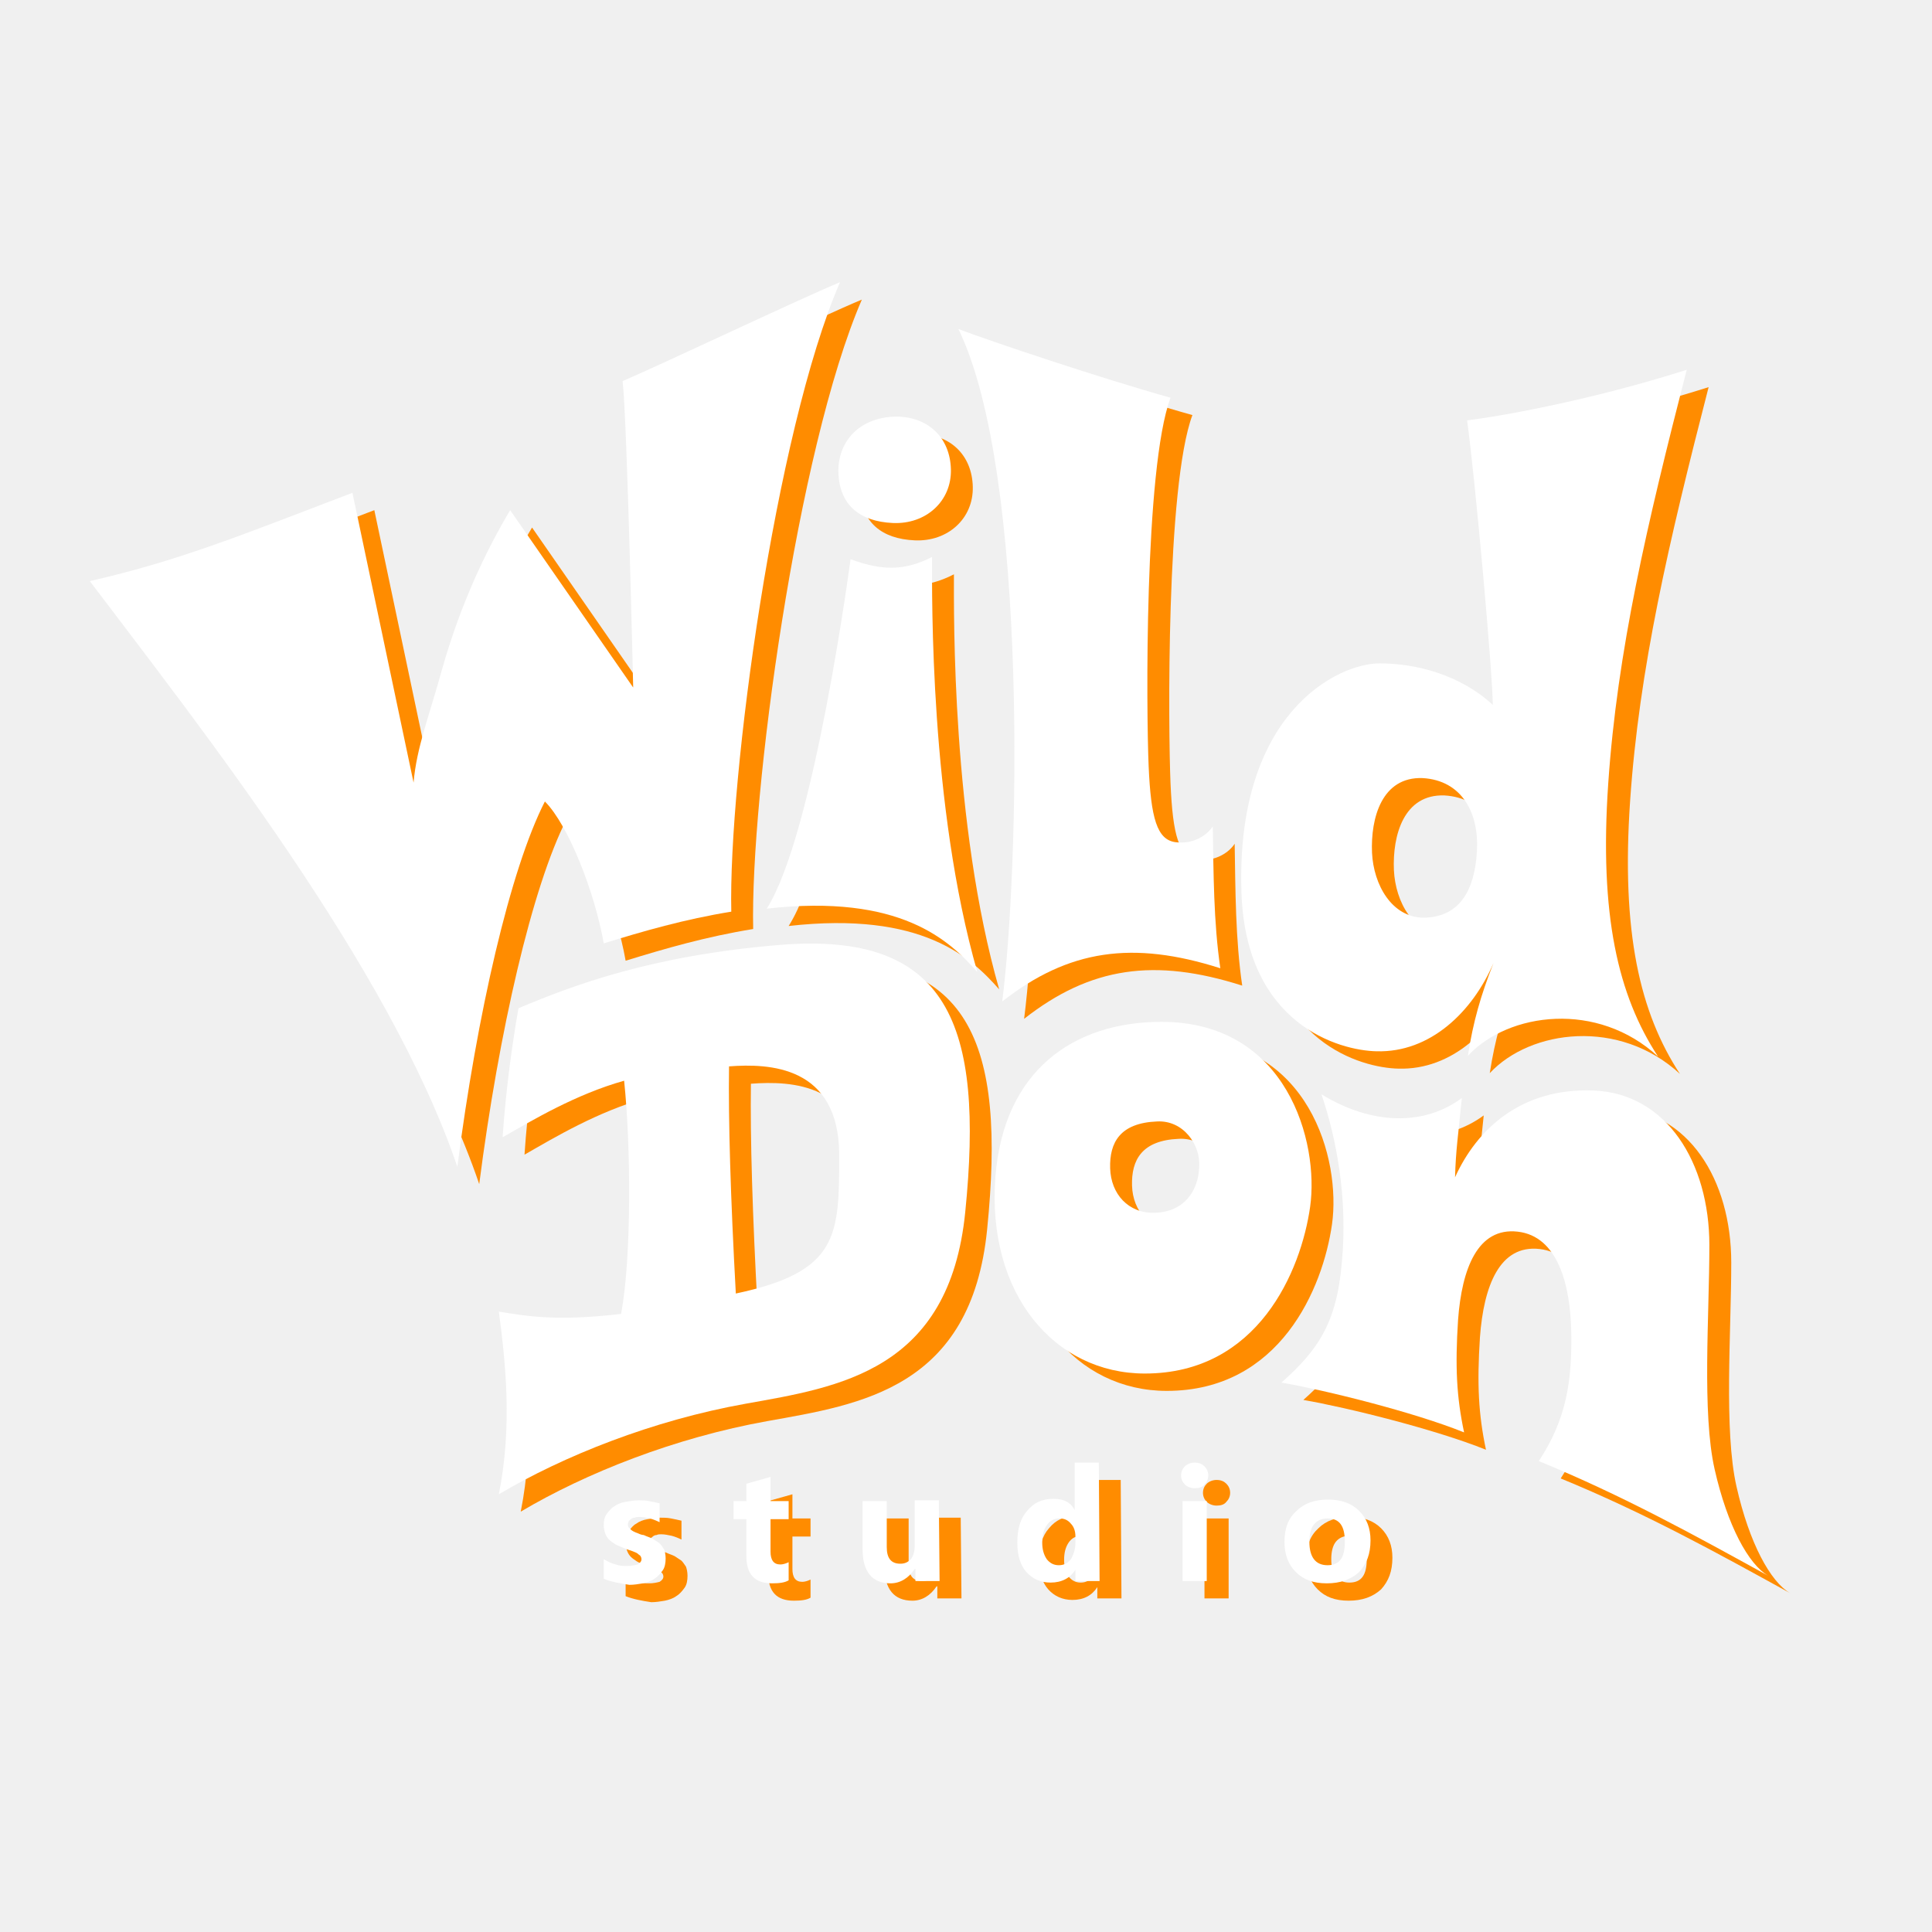
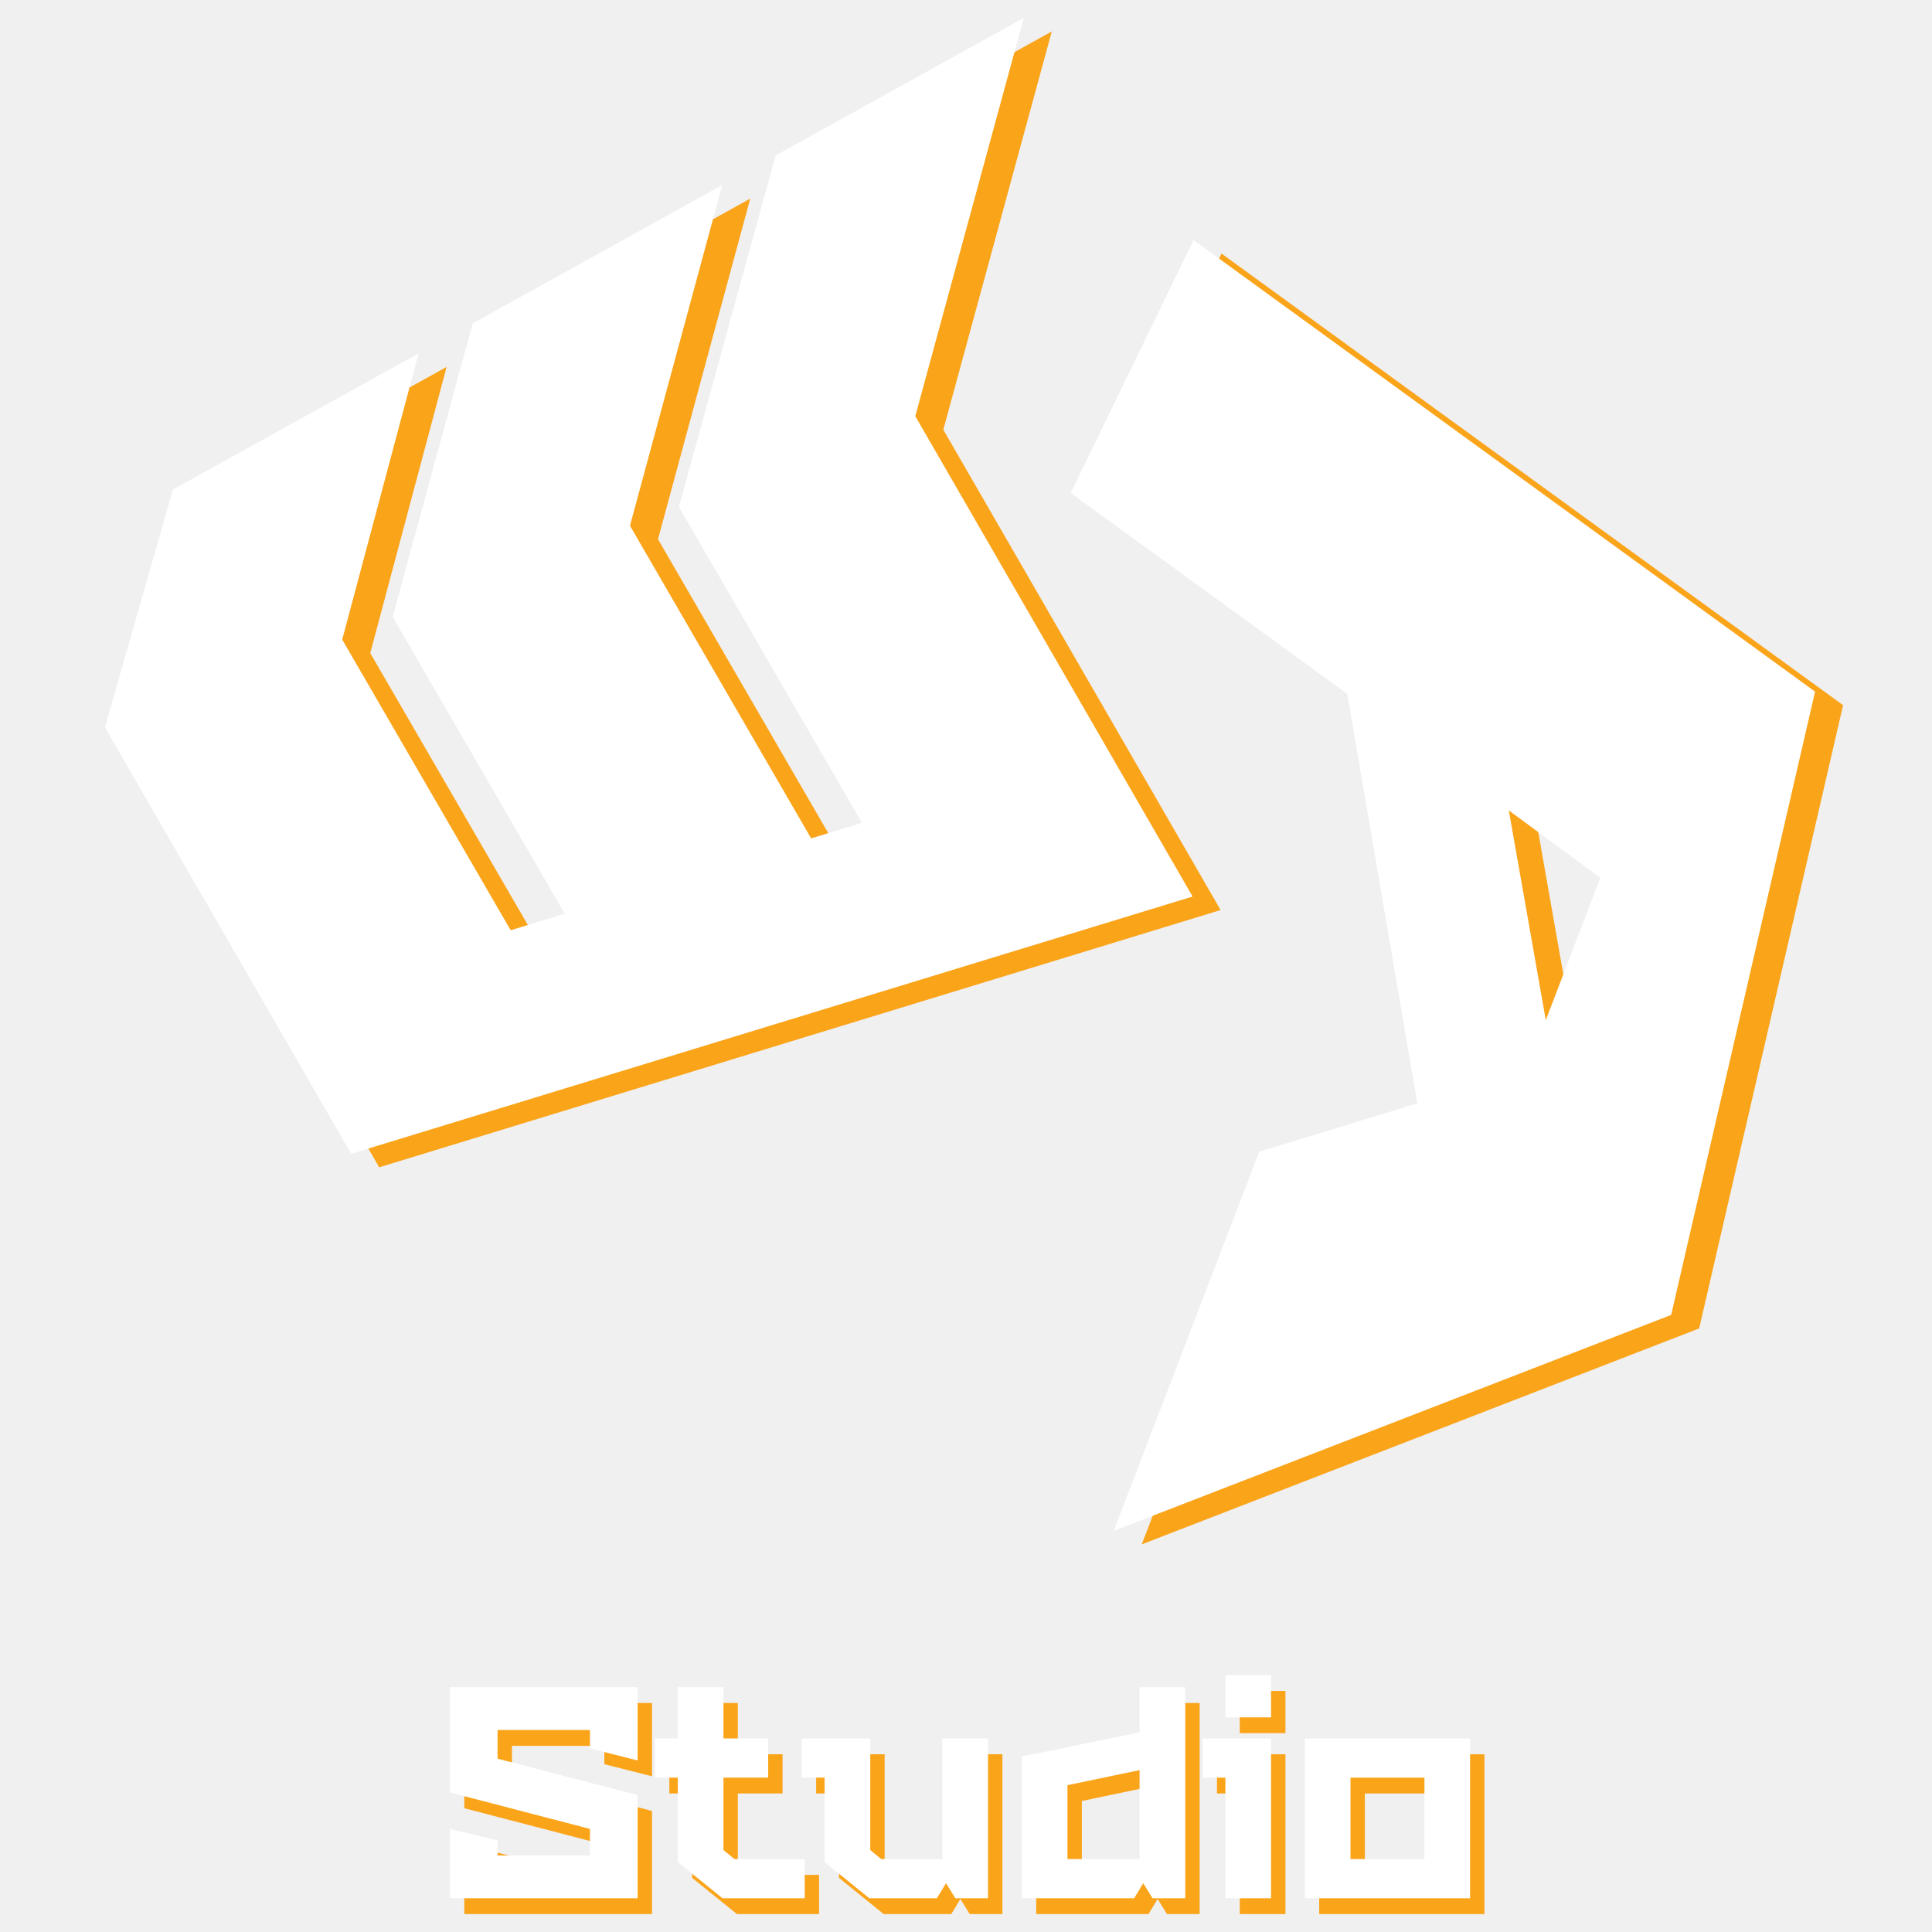
- <svg xmlns="http://www.w3.org/2000/svg" version="1.1" id="Layer_1" x="0px" y="0px" viewBox="0 0 256 256" style="enable-background:new 0 0 256 256;" xml:space="preserve">
-   <style type="text/css">
- 	.st0{fill:#FF8C00;}
- 	.st1{fill:#FFFFFF;}
- </style>
+ <svg xmlns="http://www.w3.org/2000/svg" id="Layer_3" data-name="Layer 3" viewBox="0 0 1000 1000">
+   <defs>
+     <style>
+       .cls-1 {
+         fill: #fff;
+       }
+ 
+       .cls-2 {
+         fill: #faa41a;
+       }
+     </style>
+   </defs>
  <g>
-     <path class="st0" d="M14.8,79.3c11.8-2.7,19.6-5.9,34.8-11.7l8.1,38.4c0.4-4.7,2.1-8.9,3.8-15.1c2.5-8.8,5.9-15.8,9-21   c5.4,7.8,10.9,15.7,16.3,23.5c0,0-0.8-35.4-1.4-40.6c5.8-2.5,23.7-11,28.8-13.1c-8.6,19.9-14.8,65.8-14.4,83.4   c-6.2,1-11.7,2.6-16.9,4.2c-1.2-6.8-4.7-15.7-7.8-18.8c-4.6,9-9,28.2-11.6,48.4C54.5,130.4,29.4,98.6,14.8,79.3z" />
-     <path class="st0" d="M104.5,122.7c17.7-2,24.2,4.2,27.9,8.4c-6.3-22-6-49.6-6-55c-3.7,1.9-6.7,1.8-10.8,0.3   C115.6,76.4,110.8,112.8,104.5,122.7z" />
-     <path class="st0" d="M121.6,57.5c-5,0.1-7.8,3.5-7.6,7.6s2.8,6.3,7.2,6.5s7.8-2.9,7.7-7.1S125.9,57.5,121.6,57.5z" />
-     <path class="st0" d="M129.9,45.9c9.4,19.4,8,72,5.8,89.1c8.8-6.9,17.3-8.1,28.9-4.4c-0.9-6.1-0.9-12.7-1-18.8   c-0.7,1.1-2.5,2.4-4.9,2.1c-2.5-0.3-3.3-3.2-3.6-10.1S154.5,64.4,158,55C148.7,52.4,134.1,47.5,129.9,45.9z" />
-     <path class="st0" d="M106.3,127.5c22.3-1.8,27,10.6,24.5,35.4c-2.1,21.1-16.8,23.2-29.1,25.4s-24.1,6.9-32.7,12   c1.8-9,0.9-17.4,0-24.2c3.8,0.6,7.6,1.3,16.2,0.3c1.4-7.5,1.3-22.3,0.4-30.9c-6.4,1.8-12.1,5.2-16.1,7.5c0.4-6.1,1.3-12.6,2.1-17.1   C78.7,132.9,89.2,128.9,106.3,127.5z M99.5,143.6c-0.1,7.2,0.2,17.3,0.9,30.1c13.7-2.9,13.7-7.7,13.7-18.5   C114,143.5,104.8,143.2,99.5,143.6z" />
-     <path class="st0" d="M176.5,162.2c-1.2,8.5-6.9,22.1-21.9,22.1c-11.9,0-21-10.5-19.8-26.1c1.1-14,10.3-20.5,22-20.5   C173.5,137.7,177.7,153.7,176.5,162.2z M156.2,150.9c-4.9,0.2-6.3,2.8-6.2,6.2s2.4,6,5.9,5.9c3.9-0.1,5.8-2.9,5.9-6.1   C162,154,159.7,150.7,156.2,150.9z" />
-     <path class="st0" d="M178,147.3c6.7,4.1,13.6,4.2,18.6,0.5c-0.5,5.1-0.8,6.9-0.9,10.5c2.9-6.4,8.8-11.9,18.4-11.5   c9.6,0.4,15.3,9.5,15.3,20.5c0,9.3-1,22.2,0.7,29.7s4.5,12.6,7.1,14.1c-9.8-5.4-19.2-10.6-30.4-15.2c3.7-5.6,4.4-10.7,4.3-17   c-0.1-6.4-1.8-12.8-7.1-13.4c-5.3-0.6-7.4,4.9-7.9,11.7c-0.4,6.2-0.2,10.2,0.8,14.9c-6.7-2.7-18.4-5.6-24.2-6.6   c4.7-4.2,7.3-7.7,8-15.9C181.5,161.1,180,153.2,178,147.3z" />
-     <path class="st0" d="M82.9,211.5v-2.6c0.5,0.3,1.1,0.6,1.6,0.7c0.5,0.2,1,0.2,1.5,0.2c0.6,0,1-0.1,1.4-0.2c0.3-0.2,0.5-0.4,0.5-0.7   c0-0.2-0.1-0.4-0.2-0.5c-0.2-0.1-0.3-0.3-0.6-0.4c-0.2-0.1-0.5-0.2-0.8-0.3s-0.6-0.2-0.8-0.3c-0.4-0.2-0.8-0.3-1.1-0.5   c-0.3-0.2-0.6-0.4-0.8-0.6c-0.2-0.2-0.4-0.5-0.5-0.8s-0.2-0.7-0.2-1.1c0-0.6,0.1-1.1,0.4-1.5s0.6-0.8,1-1c0.4-0.3,0.9-0.5,1.5-0.6   s1.1-0.2,1.7-0.2c0.5,0,0.9,0,1.4,0.1s1,0.2,1.4,0.3v2.5c-0.4-0.2-0.9-0.4-1.3-0.5c-0.5-0.1-0.9-0.2-1.4-0.2c-0.2,0-0.4,0-0.6,0.1   c-0.2,0-0.4,0.1-0.5,0.2c-0.1,0.1-0.3,0.2-0.3,0.3s-0.1,0.2-0.1,0.4s0.1,0.4,0.2,0.5s0.3,0.3,0.5,0.4s0.4,0.2,0.7,0.3   c0.2,0.1,0.5,0.2,0.7,0.2c0.4,0.2,0.8,0.3,1.2,0.5c0.3,0.2,0.6,0.4,0.9,0.6c0.2,0.2,0.4,0.5,0.6,0.8c0.1,0.3,0.2,0.7,0.2,1.2   c0,0.6-0.1,1.2-0.4,1.6c-0.3,0.4-0.6,0.8-1.1,1.1c-0.4,0.3-1,0.5-1.5,0.6c-0.6,0.1-1.2,0.2-1.8,0.2C85,212.1,83.9,211.9,82.9,211.5   z" />
-     <path class="st0" d="M107.4,211.7c-0.5,0.3-1.2,0.4-2.2,0.4c-2.3,0-3.4-1.2-3.4-3.6v-4.9h-1.7v-2.4h1.7v-2.3l3.2-0.9v3.2h2.4v2.4   H105v4.3c0,1.1,0.4,1.7,1.3,1.7c0.3,0,0.7-0.1,1.1-0.3V211.7z" />
-     <path class="st0" d="M127.4,211.8h-3.2v-1.6h-0.1c-0.8,1.2-1.9,1.9-3.2,1.9c-2.4,0-3.7-1.5-3.7-4.5v-6.4h3.2v6.1   c0,1.5,0.6,2.2,1.8,2.2c0.6,0,1-0.2,1.4-0.6c0.3-0.4,0.5-1,0.5-1.7v-6.1h3.2L127.4,211.8L127.4,211.8z" />
-     <path class="st0" d="M148.6,211.8h-3.2v-1.5l0,0c-0.7,1.1-1.8,1.7-3.3,1.7c-1.3,0-2.4-0.5-3.2-1.4s-1.2-2.2-1.2-3.9   c0-1.8,0.4-3.2,1.3-4.2c0.9-1.1,2-1.6,3.5-1.6c1.4,0,2.3,0.5,2.8,1.5l0,0v-6.3h3.2L148.6,211.8L148.6,211.8z M145.4,206.7v-0.8   c0-0.7-0.2-1.3-0.6-1.7c-0.4-0.5-0.9-0.7-1.5-0.7c-0.7,0-1.3,0.3-1.7,0.9s-0.6,1.3-0.6,2.3c0,0.9,0.2,1.6,0.6,2.2   c0.4,0.5,0.9,0.8,1.6,0.8c0.7,0,1.2-0.3,1.6-0.8C145.2,208.2,145.4,207.5,145.4,206.7z" />
-     <path class="st0" d="M161.2,199.5c-0.5,0-1-0.2-1.3-0.5s-0.5-0.7-0.5-1.2s0.2-0.9,0.5-1.2s0.8-0.5,1.3-0.5c0.6,0,1,0.2,1.3,0.5   s0.5,0.7,0.5,1.2s-0.2,0.9-0.5,1.2C162.2,199.4,161.7,199.5,161.2,199.5z M162.8,211.8h-3.2v-10.6h3.2V211.8z" />
-     <path class="st0" d="M178.7,212.1c-1.8,0-3.1-0.5-4.1-1.5s-1.5-2.3-1.5-4c0-1.8,0.5-3.1,1.6-4.1c1-1,2.4-1.5,4.2-1.5   c1.7,0,3.1,0.5,4.1,1.5s1.5,2.3,1.5,3.9c0,1.8-0.5,3.1-1.5,4.2C181.9,211.6,180.5,212.1,178.7,212.1z M178.8,203.5   c-0.8,0-1.4,0.3-1.8,0.8c-0.4,0.5-0.6,1.3-0.6,2.3c0,2,0.8,3.1,2.4,3.1c1.6,0,2.3-1,2.3-3.1C181.1,204.5,180.4,203.5,178.8,203.5z" />
-     <path class="st0" d="M197.3,58c4.2-0.5,16.2-2.6,29.1-6.7c-5.3,20.6-9.2,37.3-10.4,54.8s1.3,28.1,6.6,36.2   c-8-7.4-19.8-5.9-25.2-0.1c0.7-4.5,1.7-8,3.4-12.3c-2.8,6.5-8.4,11.9-15.5,11.7c-4.9-0.1-17.3-3.5-17.9-21   c-0.8-23.9,12.8-30.4,18.3-30.4c4.8,0,10.7,1.5,15,5.5C200.7,91.7,198.4,66,197.3,58z M191.4,105.4c-5.4-0.2-6.9,5.3-6.7,9.9   c0.2,4.2,2.6,8.6,6.9,8.6c4.7-0.1,6.7-3.6,7-8.8C198.9,110,196.6,105.7,191.4,105.4z" />
+     <polygon class="cls-2" points="103.98 260.41 231.17 189.91 191.64 338.05 278.84 488.5 306.82 479.95 217.76 326.26 259.17 174.38 388.32 102.8 340.58 279.11 434.35 440.96 460.66 432.91 365.92 269.38 415.97 87.47 544.4 16.28 488.26 222.42 631.8 471.04 196.27 604.2 68.81 383.43 103.98 260.41" />
+     <path class="cls-2" d="m632.25,131.25l-63.53,130.91,143.13,103.99,36.26,211.96-81.81,25.01-75.34,196.25,288.53-111.77,74.49-322.61-321.73-233.76Zm182.35,403.77l-19.14-108.54,47.38,34.84-28.24,73.7Z" />
  </g>
  <g>
-     <path class="st1" d="M11.9,77c11.8-2.7,19.6-5.9,34.8-11.7l8.1,38.4c0.4-4.7,2.1-8.9,3.8-15.1c2.5-8.8,5.9-15.8,9-21   c5.4,7.8,10.9,15.7,16.3,23.5c0,0-0.8-35.4-1.4-40.6c5.8-2.5,23.7-11,28.8-13.1c-8.6,19.9-14.8,65.8-14.4,83.4   c-6.2,1-11.7,2.6-16.9,4.2c-1.2-6.8-4.7-15.7-7.8-18.8c-4.6,9-9,28.2-11.6,48.4C51.6,128.1,26.5,96.3,11.9,77z" />
-     <path class="st1" d="M101.6,120.4c17.7-2,24.2,4.2,27.9,8.4c-6.3-22-6-49.6-6-55c-3.7,1.9-6.7,1.8-10.8,0.3   C112.7,74.1,107.9,110.5,101.6,120.4z" />
-     <path class="st1" d="M118.7,55.2c-5,0.1-7.8,3.5-7.6,7.6s2.8,6.3,7.2,6.5s7.8-2.9,7.7-7.1S123,55.2,118.7,55.2z" />
-     <path class="st1" d="M127,43.6c9.4,19.4,8,72,5.8,89.1c8.8-6.9,17.3-8.1,28.9-4.4c-0.9-6.1-0.9-12.7-1-18.8   c-0.7,1.1-2.5,2.4-4.9,2.1c-2.5-0.3-3.3-3.2-3.6-10.1s-0.6-39.4,2.9-48.8C145.8,50.1,131.2,45.2,127,43.6z" />
-     <path class="st1" d="M103.4,125.2c22.3-1.8,27,10.6,24.5,35.4c-2.1,21.1-16.8,23.2-29.1,25.4s-24.1,6.9-32.7,12   c1.8-9,0.9-17.4,0-24.2c3.8,0.6,7.6,1.3,16.2,0.3c1.4-7.5,1.3-22.3,0.4-30.9c-6.4,1.8-12.1,5.2-16.1,7.5c0.4-6.1,1.3-12.6,2.1-17.1   C75.8,130.6,86.3,126.6,103.4,125.2z M96.6,141.3c-0.1,7.2,0.2,17.3,0.9,30.1c13.7-2.9,13.7-7.7,13.7-18.5   C111.1,141.2,101.9,140.9,96.6,141.3z" />
-     <path class="st1" d="M173.6,159.9c-1.2,8.5-6.9,22.1-21.9,22.1c-11.9,0-21-10.5-19.8-26.1c1.1-14,10.3-20.5,22-20.5   C170.6,135.4,174.8,151.4,173.6,159.9z M153.3,148.6c-4.9,0.2-6.3,2.8-6.2,6.2s2.4,6,5.9,5.9c3.9-0.1,5.8-2.9,5.9-6.1   C159.1,151.7,156.8,148.4,153.3,148.6z" />
-     <path class="st1" d="M175.1,145c6.7,4.1,13.6,4.2,18.6,0.5c-0.5,5.1-0.8,6.9-0.9,10.5c2.9-6.4,8.8-11.9,18.4-11.5   c9.6,0.4,15.3,9.5,15.3,20.5c0,9.3-1,22.2,0.7,29.7s4.5,12.6,7.1,14.1c-9.8-5.4-19.2-10.6-30.4-15.2c3.7-5.6,4.4-10.7,4.3-17   c-0.1-6.4-1.8-12.8-7.1-13.4s-7.4,4.9-7.9,11.7c-0.4,6.2-0.2,10.2,0.8,14.9c-6.7-2.7-18.4-5.6-24.2-6.6c4.7-4.2,7.3-7.7,8-15.9   C178.6,158.8,177.1,150.9,175.1,145z" />
-     <path class="st1" d="M80,209.2v-2.6c0.5,0.3,1.1,0.6,1.6,0.7c0.5,0.2,1,0.2,1.5,0.2c0.6,0,1-0.1,1.4-0.2c0.3-0.2,0.5-0.4,0.5-0.7   c0-0.2-0.1-0.4-0.2-0.5c-0.2-0.1-0.3-0.3-0.6-0.4c-0.2-0.1-0.5-0.2-0.8-0.3s-0.6-0.2-0.8-0.3c-0.4-0.2-0.8-0.3-1.1-0.5   c-0.3-0.2-0.6-0.4-0.8-0.6c-0.2-0.2-0.4-0.5-0.5-0.8s-0.2-0.7-0.2-1.1c0-0.6,0.1-1.1,0.4-1.5s0.6-0.8,1-1c0.4-0.3,0.9-0.5,1.5-0.6   s1.1-0.2,1.7-0.2c0.5,0,0.9,0,1.4,0.1s1,0.2,1.4,0.3v2.5c-0.4-0.2-0.9-0.4-1.3-0.5c-0.5-0.1-0.9-0.2-1.4-0.2c-0.2,0-0.4,0-0.6,0.1   c-0.2,0-0.4,0.1-0.5,0.2s-0.3,0.2-0.3,0.3s-0.1,0.2-0.1,0.4s0.1,0.4,0.2,0.5s0.3,0.3,0.5,0.4c0.2,0.1,0.4,0.2,0.7,0.3   c0.2,0.1,0.5,0.2,0.7,0.2c0.4,0.2,0.8,0.3,1.2,0.5c0.3,0.2,0.6,0.4,0.9,0.6c0.2,0.2,0.4,0.5,0.6,0.8c0.1,0.3,0.2,0.7,0.2,1.2   c0,0.6-0.1,1.2-0.4,1.6c-0.3,0.4-0.6,0.8-1.1,1.1c-0.4,0.3-1,0.5-1.5,0.6c-0.6,0.1-1.2,0.2-1.8,0.2C82.1,209.8,81,209.6,80,209.2z" />
-     <path class="st1" d="M104.5,209.4c-0.5,0.3-1.2,0.4-2.2,0.4c-2.3,0-3.4-1.2-3.4-3.6v-4.9h-1.7v-2.4h1.7v-2.3l3.2-0.9v3.2h2.4v2.4   h-2.4v4.3c0,1.1,0.4,1.7,1.3,1.7c0.3,0,0.7-0.1,1.1-0.3V209.4z" />
-     <path class="st1" d="M124.5,209.5h-3.2v-1.6h-0.1c-0.8,1.2-1.9,1.9-3.2,1.9c-2.4,0-3.7-1.5-3.7-4.5v-6.4h3.2v6.1   c0,1.5,0.6,2.2,1.8,2.2c0.6,0,1-0.2,1.4-0.6c0.3-0.4,0.5-1,0.5-1.7v-6.1h3.2L124.5,209.5L124.5,209.5z" />
-     <path class="st1" d="M145.7,209.5h-3.2V208l0,0c-0.7,1.1-1.8,1.7-3.3,1.7c-1.3,0-2.4-0.5-3.2-1.4s-1.2-2.2-1.2-3.9   c0-1.8,0.4-3.2,1.3-4.2c0.9-1.1,2-1.6,3.5-1.6c1.4,0,2.3,0.5,2.8,1.5l0,0v-6.3h3.2L145.7,209.5L145.7,209.5z M142.5,204.4v-0.8   c0-0.7-0.2-1.3-0.6-1.7c-0.4-0.5-0.9-0.7-1.5-0.7c-0.7,0-1.3,0.3-1.7,0.9c-0.4,0.6-0.6,1.3-0.6,2.3c0,0.9,0.2,1.6,0.6,2.2   c0.4,0.5,0.9,0.8,1.6,0.8c0.7,0,1.2-0.3,1.6-0.8C142.3,205.9,142.5,205.2,142.5,204.4z" />
-     <path class="st1" d="M158.3,197.2c-0.5,0-1-0.2-1.3-0.5s-0.5-0.7-0.5-1.2s0.2-0.9,0.5-1.2s0.8-0.5,1.3-0.5c0.6,0,1,0.2,1.3,0.5   s0.5,0.7,0.5,1.2s-0.2,0.9-0.5,1.2C159.3,197.1,158.8,197.2,158.3,197.2z M159.9,209.5h-3.2v-10.6h3.2V209.5z" />
-     <path class="st1" d="M175.8,209.8c-1.8,0-3.1-0.5-4.1-1.5s-1.5-2.3-1.5-4c0-1.8,0.5-3.1,1.6-4.1c1-1,2.4-1.5,4.2-1.5   c1.7,0,3.1,0.5,4.1,1.5s1.5,2.3,1.5,3.9c0,1.8-0.5,3.1-1.5,4.2C179,209.3,177.6,209.8,175.8,209.8z M175.9,201.2   c-0.8,0-1.4,0.3-1.8,0.8c-0.4,0.5-0.6,1.3-0.6,2.3c0,2,0.8,3.1,2.4,3.1c1.6,0,2.3-1,2.3-3.1C178.2,202.2,177.5,201.2,175.9,201.2z" />
-     <path class="st1" d="M194.4,55.7c4.2-0.5,16.2-2.6,29.1-6.7c-5.3,20.6-9.2,37.3-10.4,54.8s1.3,28.1,6.6,36.2   c-8-7.4-19.8-5.9-25.2-0.1c0.7-4.5,1.7-8,3.4-12.3c-2.8,6.5-8.4,11.9-15.5,11.7c-4.9-0.1-17.3-3.5-17.9-21   c-0.8-23.9,12.8-30.4,18.3-30.4c4.8,0,10.7,1.5,15,5.5C197.8,89.4,195.5,63.7,194.4,55.7z M188.5,103.1c-5.4-0.2-6.9,5.3-6.7,9.9   c0.2,4.2,2.6,8.6,6.9,8.6c4.7-0.1,6.7-3.6,7-8.8C196,107.7,193.7,103.4,188.5,103.1z" />
+     <polygon class="cls-2" points="495.22 970.43 463.56 970.43 457.88 965.75 457.88 908.01 422.44 908.01 422.44 928.29 434.26 928.29 434.26 972 457.41 990.72 492.38 990.72 497.11 982.92 501.93 990.72 518.85 990.72 518.85 908.01 495.22 908.01 495.22 970.43" />
+     <polygon class="cls-2" points="240.32 935.94 312.81 954.83 312.81 968.56 264.99 968.56 264.99 960.76 240.32 954.83 240.32 990.72 337.48 990.72 337.48 937.35 264.99 918.46 264.99 903.64 312.81 903.64 312.81 913.16 337.48 919.4 337.48 881.47 240.32 881.47 240.32 935.94" />
+     <polygon class="cls-2" points="381.9 965.75 381.9 928.29 405.05 928.29 405.05 908.01 381.9 908.01 381.9 881.47 358.27 881.47 358.27 908.01 346.45 908.01 346.45 928.29 358.27 928.29 358.27 972 381.42 990.72 423.95 990.72 423.95 970.43 387.57 970.43 381.9 965.75" />
+     <path class="cls-2" d="m597.29,904.88l-60.96,12.49v73.35h58.13l4.73-7.8,4.82,7.8h16.92v-109.25h-23.63v23.41Zm0,65.55h-37.33v-38.24l37.33-7.8v46.04Z" />
+     <polygon class="cls-2" points="629.9 928.29 641.71 928.29 641.71 990.72 665.34 990.72 665.34 908.01 629.9 908.01 629.9 928.29" />
+     <path class="cls-2" d="m682.82,908.01v82.72h85.53v-82.72h-85.53Zm61.91,62.43h-38.28v-42.14h38.28v42.14Z" />
+     <rect class="cls-2" x="641.71" y="875.23" width="23.63" height="21.85" />
+   </g>
+   <g>
+     <polygon class="cls-1" points="89.47 253.41 216.66 182.91 177.13 331.05 264.33 481.5 292.31 472.95 203.25 319.26 244.67 167.38 373.81 95.8 326.07 272.11 419.85 433.95 446.15 425.91 351.41 262.38 401.46 80.47 529.9 9.28 473.75 215.42 617.29 464.04 181.76 597.2 54.3 376.43 89.47 253.41" />
+     <path class="cls-1" d="m617.75,124.25l-63.53,130.91,143.13,103.99,36.26,211.96-81.81,25.01-75.34,196.25,288.53-111.77,74.49-322.61-321.73-233.76Zm182.35,403.77l-19.14-108.54,47.38,34.84-28.24,73.7Z" />
+   </g>
+   <g>
+     <polygon class="cls-1" points="487.77 962.25 456.11 962.25 450.44 957.57 450.44 899.82 415 899.82 415 920.11 426.81 920.11 426.81 963.81 449.96 982.54 484.93 982.54 489.66 974.74 494.48 982.54 511.4 982.54 511.4 899.82 487.77 899.82 487.77 962.25" />
+     <polygon class="cls-1" points="232.87 927.76 305.36 946.64 305.36 960.38 257.54 960.38 257.54 952.58 232.87 946.64 232.87 982.54 330.03 982.54 330.03 929.16 257.54 910.28 257.54 895.45 305.36 895.45 305.36 904.97 330.03 911.22 330.03 873.29 232.87 873.29 232.87 927.76" />
+     <polygon class="cls-1" points="374.45 957.57 374.45 920.11 397.61 920.11 397.61 899.82 374.45 899.82 374.45 873.29 350.82 873.29 350.82 899.82 339.01 899.82 339.01 920.11 350.82 920.11 350.82 963.81 373.98 982.54 416.51 982.54 416.51 962.25 380.12 962.25 374.45 957.57" />
+     <path class="cls-1" d="m589.84,896.7l-60.96,12.49v73.35h58.13l4.73-7.8,4.82,7.8h16.92v-109.25h-23.63v23.41Zm0,65.55h-37.33v-38.24l37.33-7.8v46.04Z" />
+     <polygon class="cls-1" points="622.45 920.11 634.26 920.11 634.26 982.54 657.89 982.54 657.89 899.82 622.45 899.82 622.45 920.11" />
+     <path class="cls-1" d="m675.38,899.82v82.72h85.53v-82.72h-85.53Zm61.91,62.43h-38.28v-42.14h38.28v42.14Z" />
+     <rect class="cls-1" x="634.26" y="867.05" width="23.63" height="21.85" />
  </g>
</svg>
